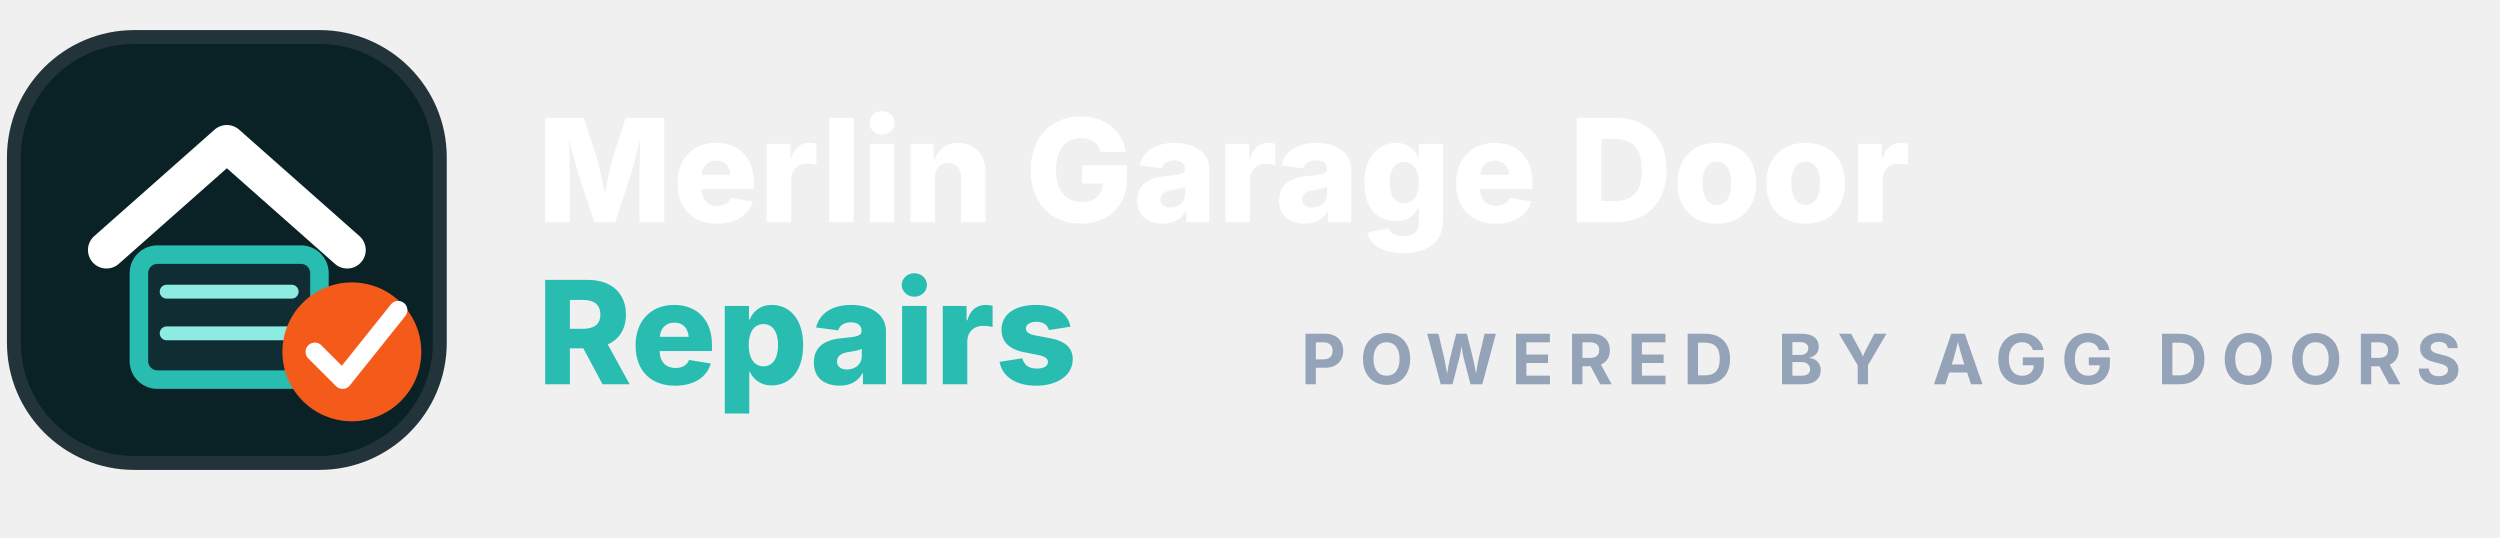
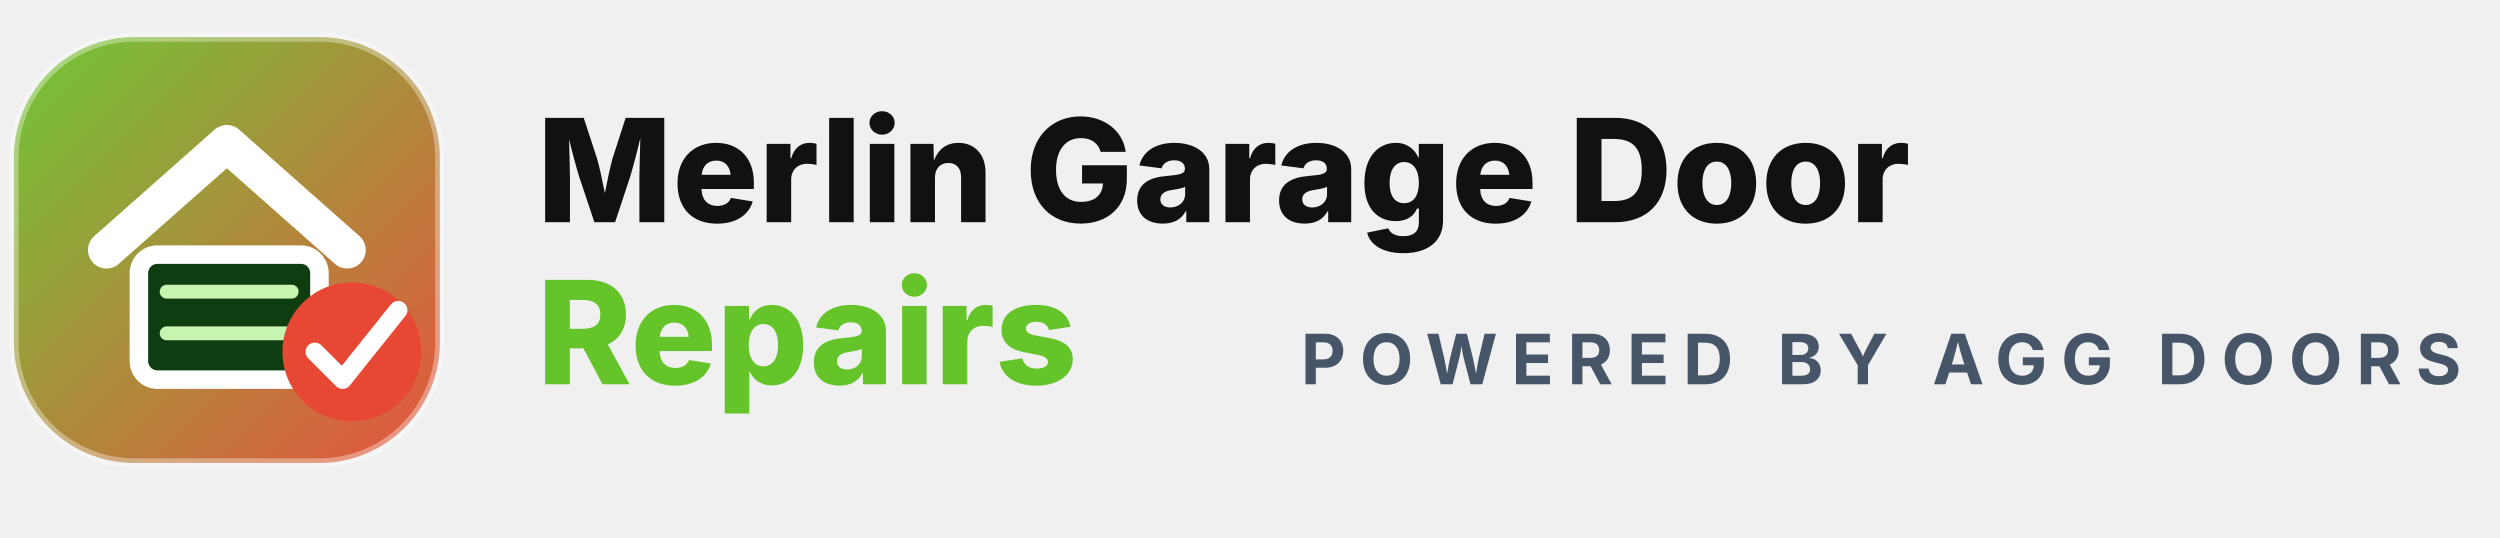
<svg xmlns="http://www.w3.org/2000/svg" viewBox="0 0 540 116" role="img" aria-label="Merlin Garage Door Repairs powered by AGG Doors">
  <defs>
    <linearGradient id="mark" x1="0" x2="1" y1="0" y2="1">
-       <stop stop-color="#29BDB2" />
-       <stop offset="1" stop-color="#F45B1B" />
+       <stop stop-color="#66C42B" />
+       <stop offset="1" stop-color="#E64833" />
    </linearGradient>
  </defs>
-   <rect x="3" y="8" width="92" height="92" rx="26" fill="#0A2226" stroke="#23333A" stroke-width="3" />
+   <rect x="3" y="8" width="92" height="92" rx="26" fill="url(#mark)" />
+   <rect x="3" y="8" width="92" height="92" rx="26" fill="#fff" fill-opacity="0.06" stroke="#ffffff" stroke-opacity="0.35" stroke-width="2" />
  <path d="M23 54 49 31l26 23" fill="none" stroke="#fff" stroke-width="8" stroke-linecap="round" stroke-linejoin="round" />
-   <rect x="30" y="55" width="39" height="27" rx="4" fill="#102D33" stroke="#29BDB2" stroke-width="4" />
-   <path d="M36 63h27M36 72h27" stroke="#8EEBE2" stroke-width="3" stroke-linecap="round" />
-   <circle cx="76" cy="76" r="15" fill="#F45B1B" />
+   <rect x="30" y="55" width="39" height="27" rx="4" fill="#0F3D12" stroke="#fff" stroke-width="4" />
+   <path d="M36 63h27M36 72h27" stroke="#C7F5B0" stroke-width="3" stroke-linecap="round" />
+   <circle cx="76" cy="76" r="15" fill="#E64833" />
  <path d="m68 76 6 6 12-15" fill="none" stroke="#fff" stroke-width="4" stroke-linecap="round" stroke-linejoin="round" />
-   <text x="116" y="48" font-family="Inter, Arial, sans-serif" font-weight="800" font-size="31" fill="#fff">Merlin Garage Door</text>
-   <text x="116" y="83" font-family="Inter, Arial, sans-serif" font-weight="800" font-size="31" fill="#29BDB2">Repairs</text>
-   <text x="281" y="83" font-family="Inter, Arial, sans-serif" font-weight="700" font-size="15" letter-spacing="3" fill="#94A3B8">POWERED BY AGG DOORS</text>
+   <text x="116" y="48" font-family="Montserrat, Inter, Arial, sans-serif" font-weight="800" font-size="31" fill="#111111">Merlin Garage Door</text>
+   <text x="116" y="83" font-family="Montserrat, Inter, Arial, sans-serif" font-weight="800" font-size="31" fill="#66C42B">Repairs</text>
+   <text x="281" y="83" font-family="Montserrat, Inter, Arial, sans-serif" font-weight="700" font-size="15" letter-spacing="3" fill="#475569">POWERED BY AGG DOORS</text>
</svg>
